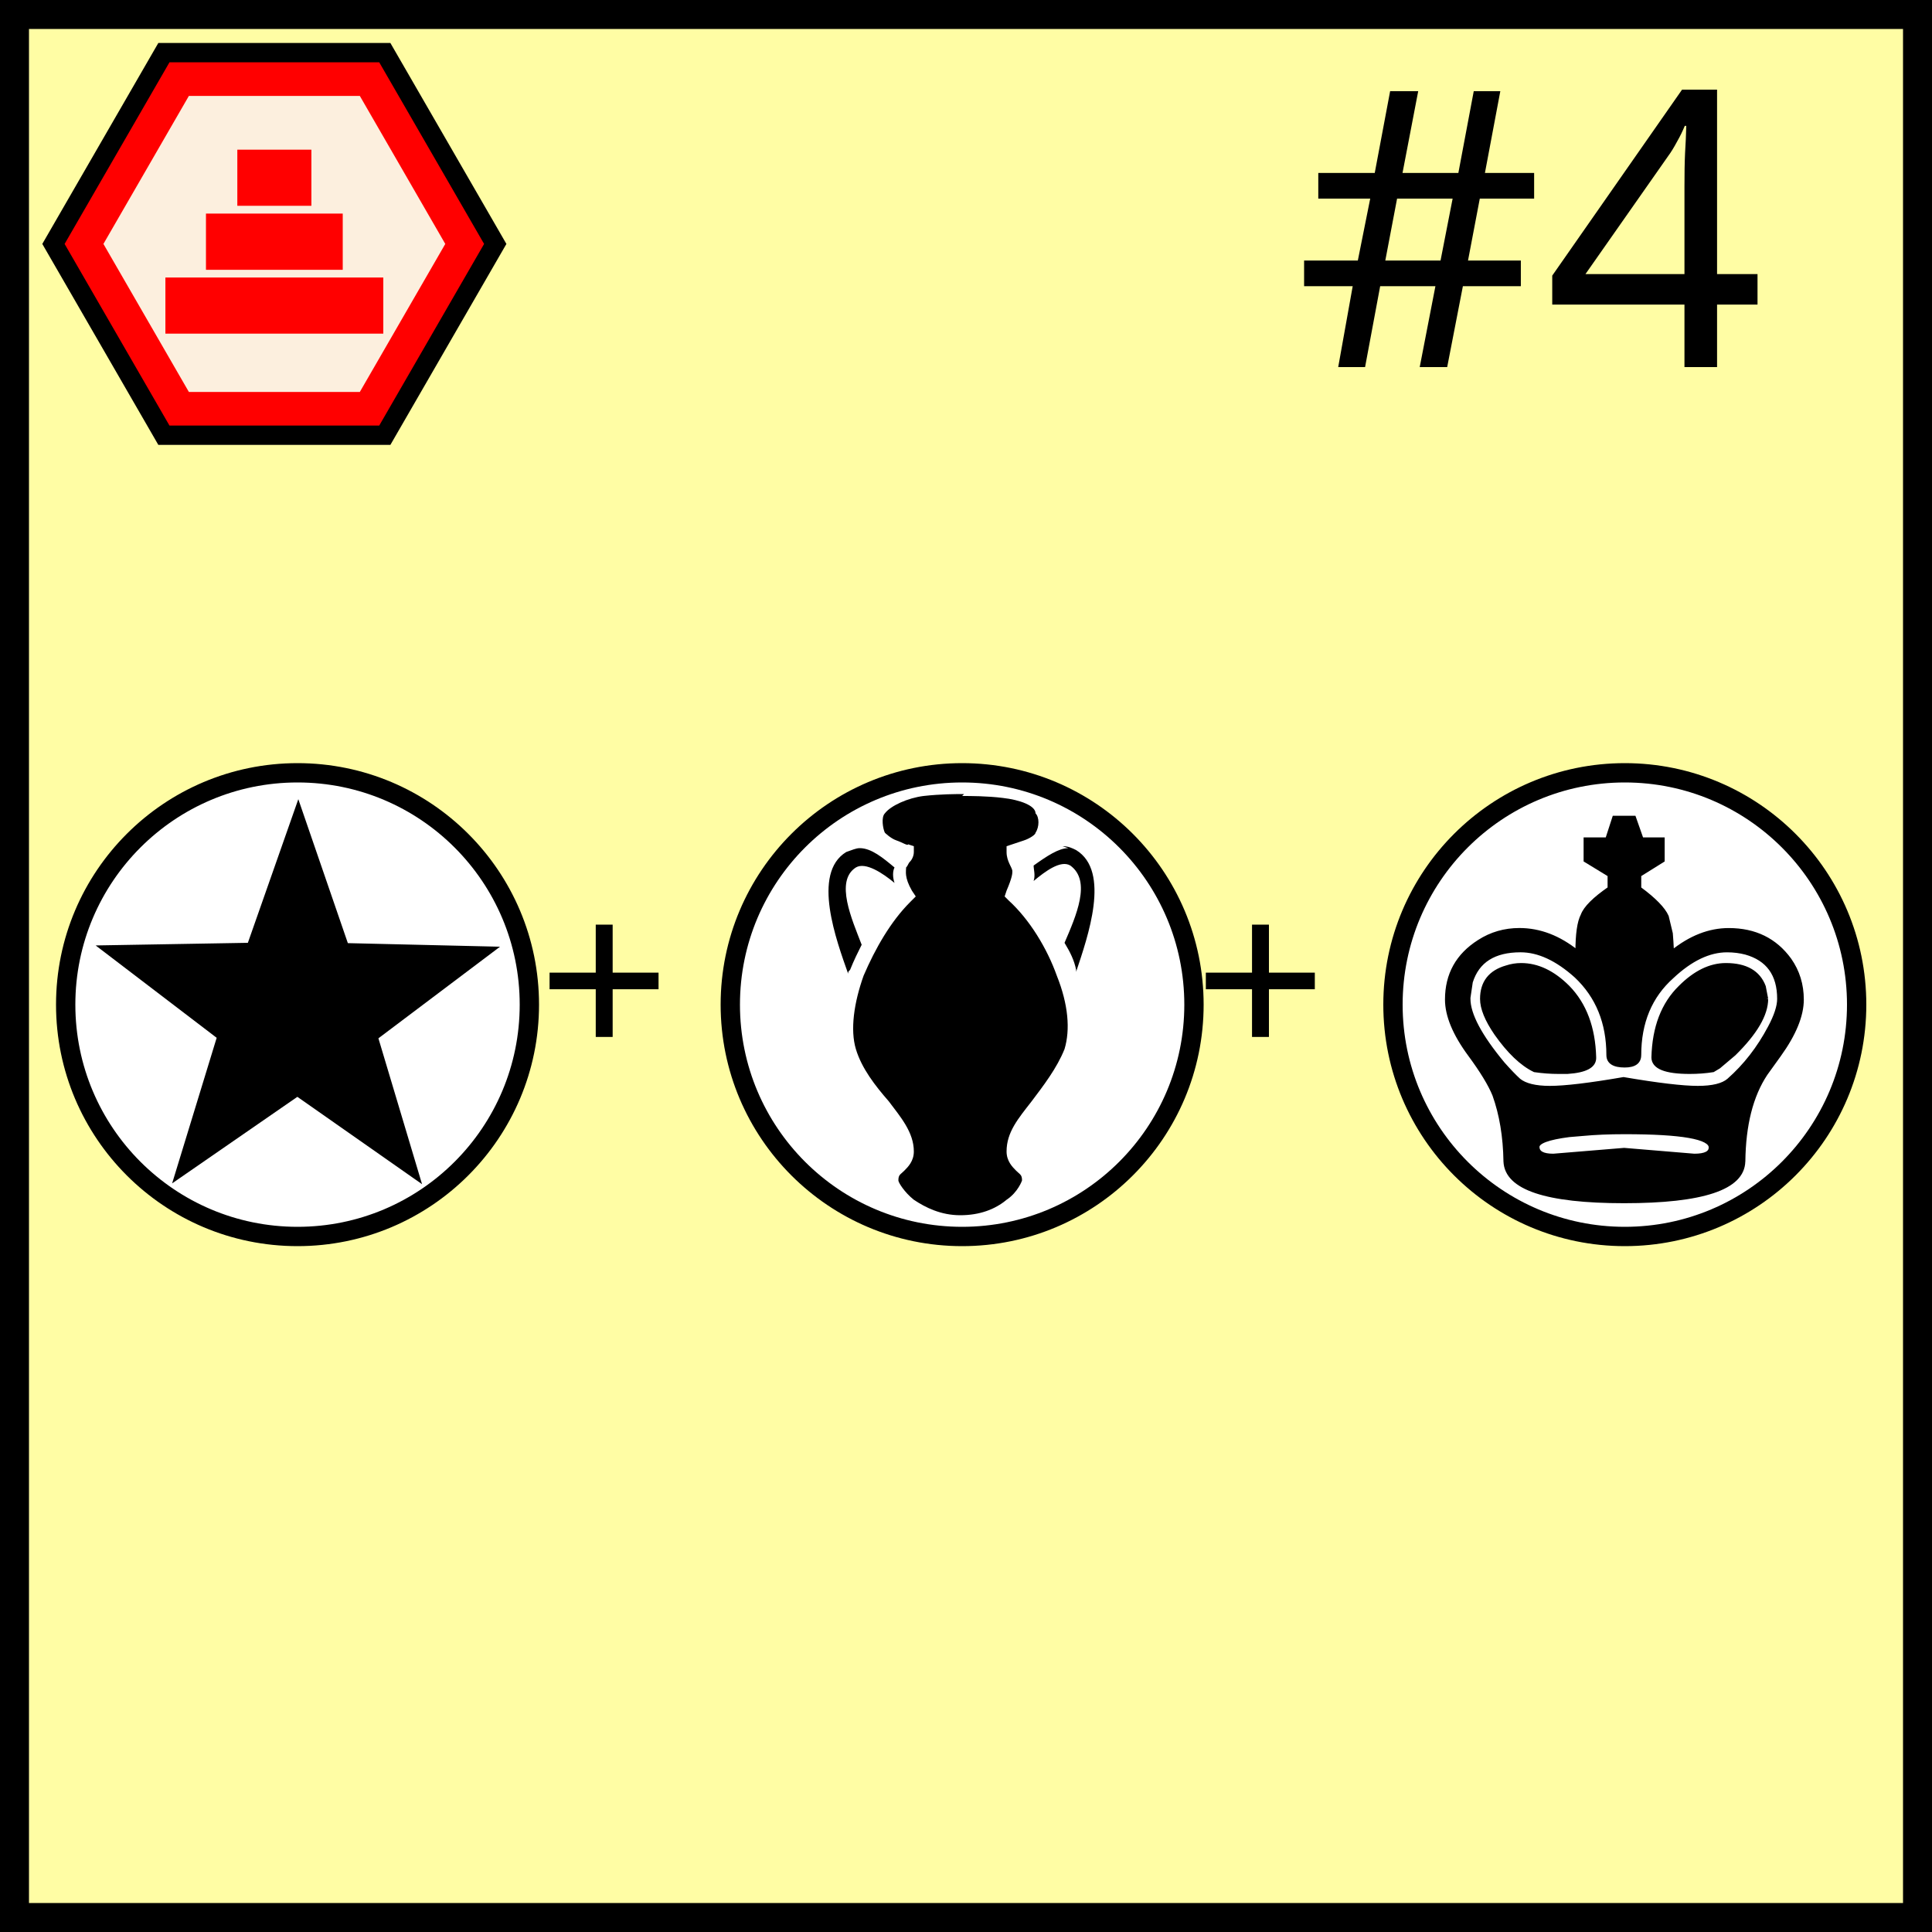
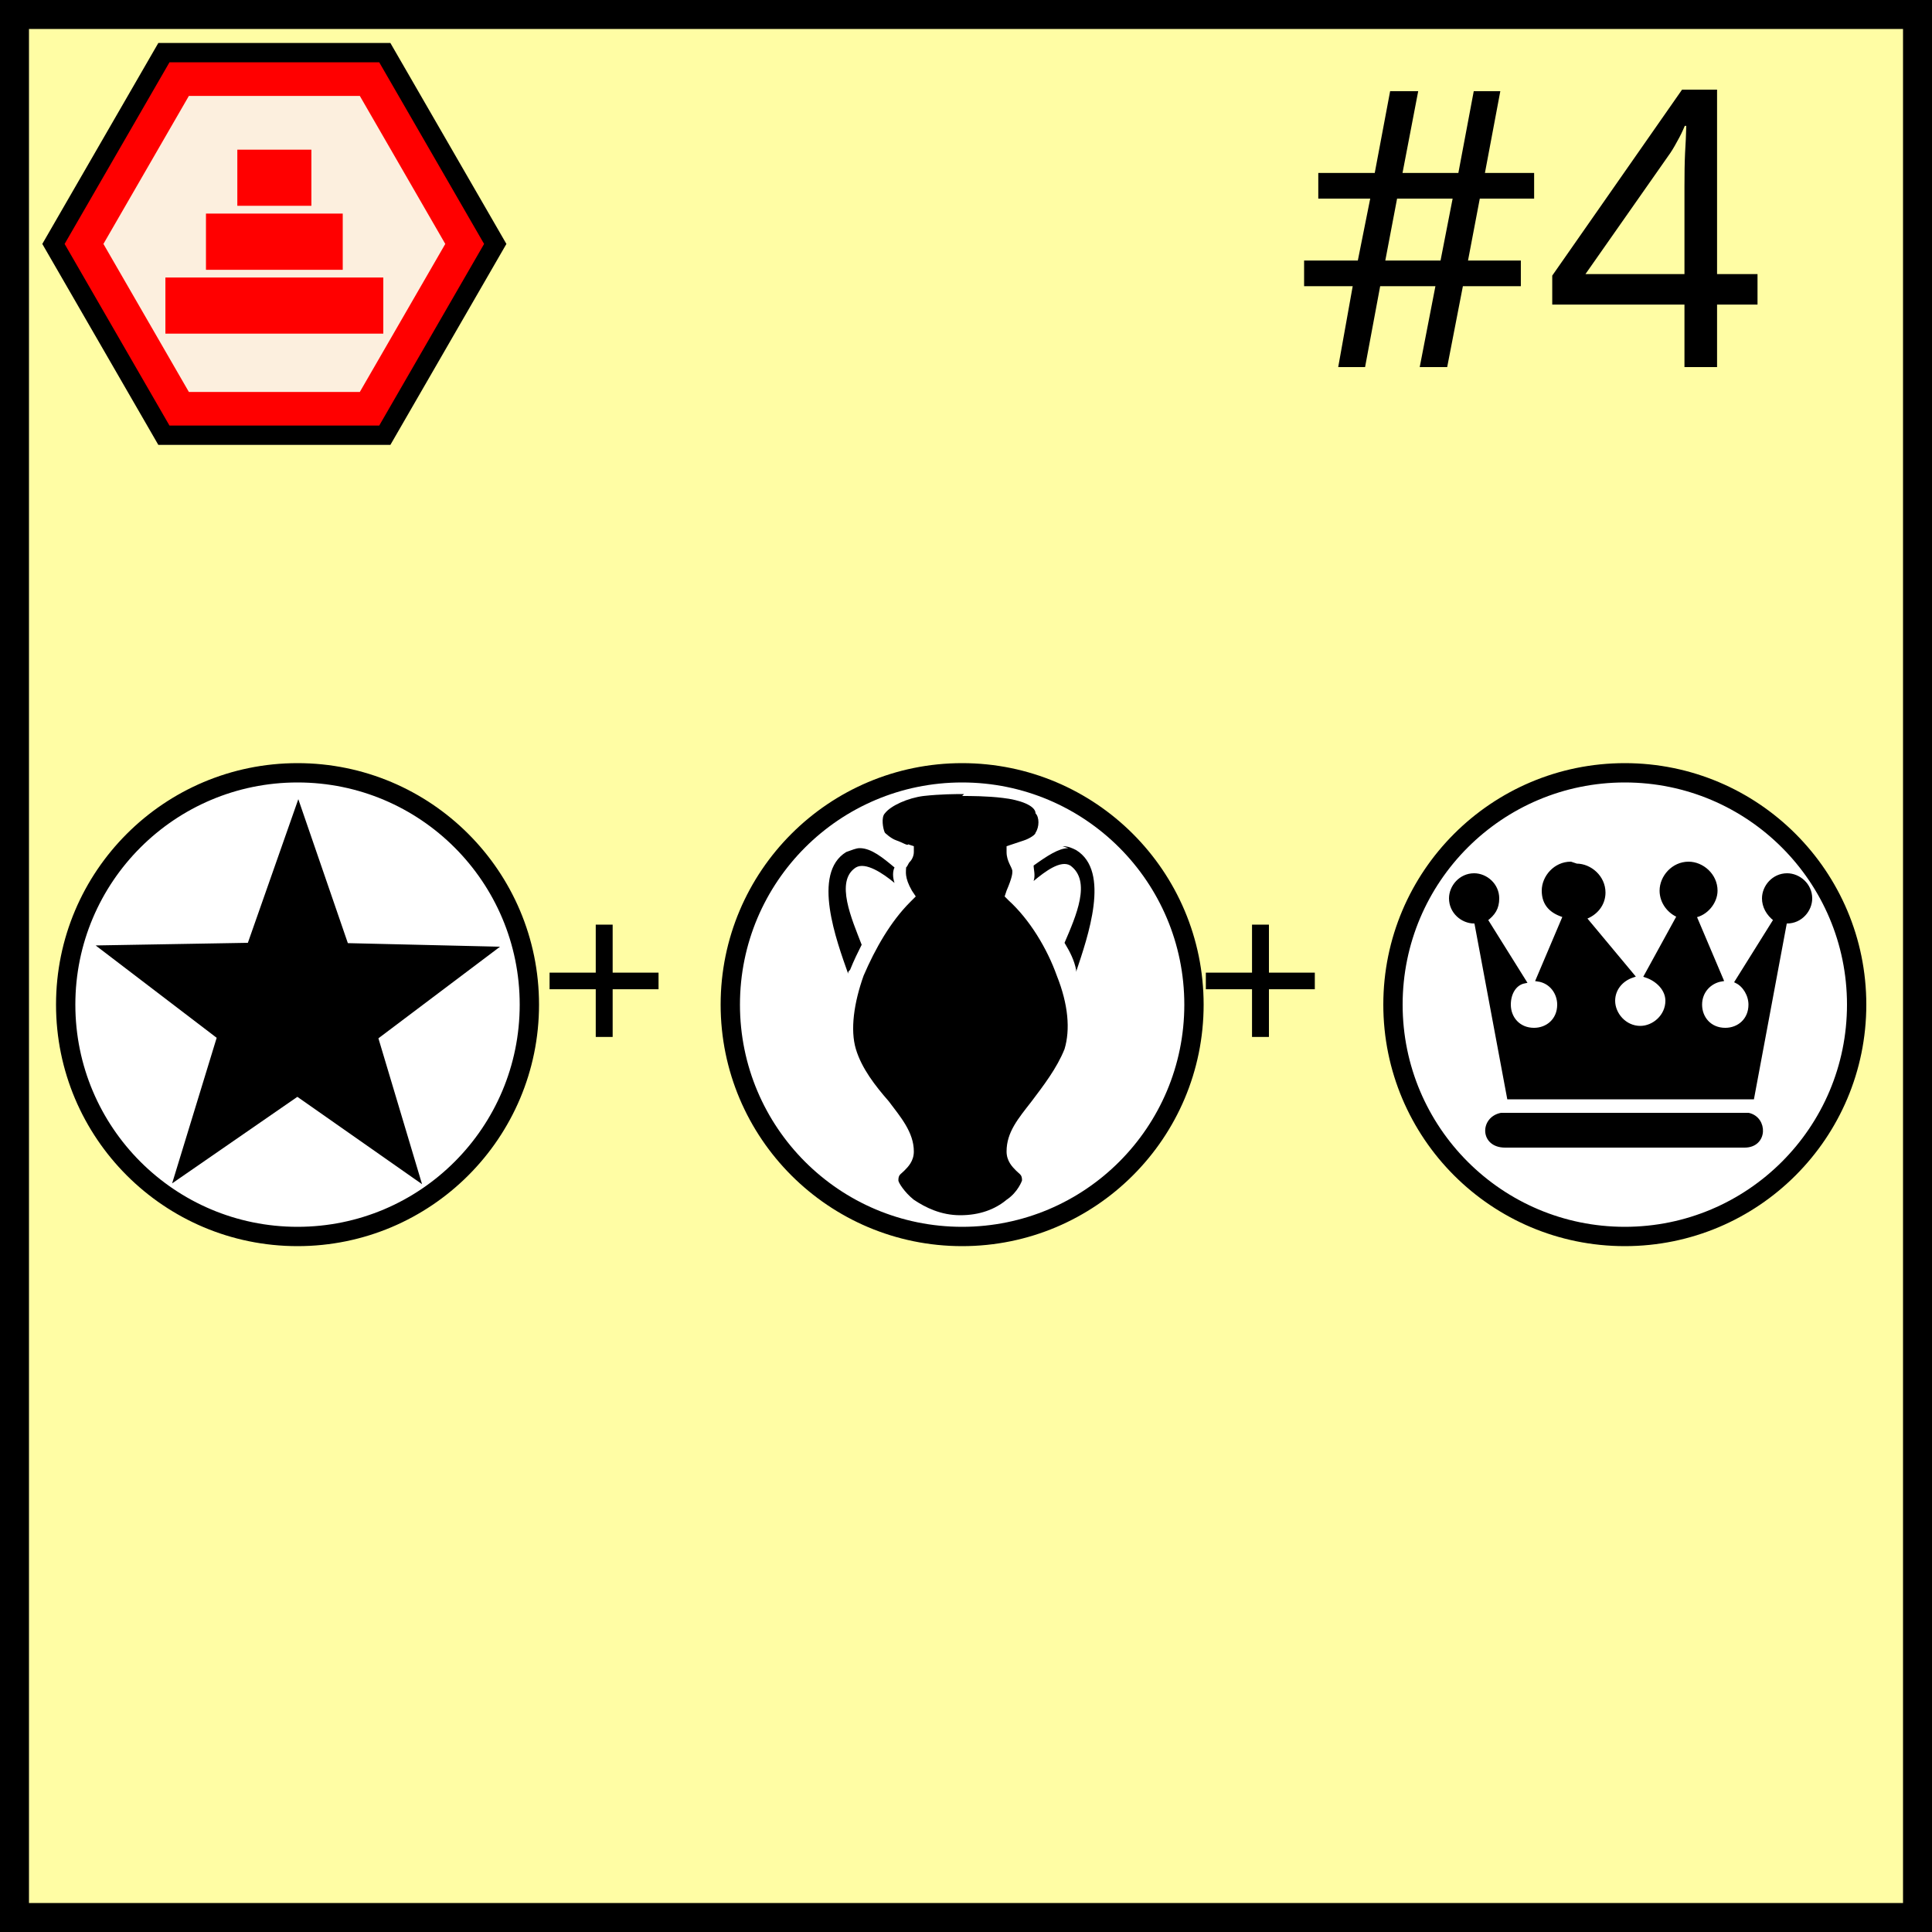
<svg xmlns="http://www.w3.org/2000/svg" height="100px" width="100px" viewbox="0 0 100 100">
  <rect style="fill:#fffda4;stroke:#000000;stroke-width:3px" x="0px" y="0px" width="100px" height="100px" />
  <g>
    <g>
      <polygon style="fill:#fcefde;stroke:#ff0000;stroke-width:2.5px" points="9.055,3.714 19.346,3.714 24.491,12.626 19.346,21.538 9.055,21.538 3.910,12.626" />
      <polygon style="fill:none;stroke:#000000;stroke-width:1px" points="8.484,2.724 19.917,2.724 25.634,12.626 19.917,22.528 8.484,22.528 2.767,12.626" />
    </g>
    <g>
      <rect style="fill:#ff0000;fill-opacity:1;stroke:none" width="11.278" height="2.905" x="8.561" y="14.364" />
      <rect style="fill:#ff0000;fill-opacity:1;stroke:none" width="7.079" height="2.91" x="10.661" y="11.055" />
      <rect style="fill:#ff0000;fill-opacity:1;stroke:none" width="3.833" height="2.905" x="12.284" y="7.747" />
    </g>
  </g>
  <text style="font-size:20px;font-family:sans-serif;fill:#000000;stroke:none" x="67" y="19">#4</text>
  <g>
    <circle style="fill:#ffffff;stroke:#000000;stroke-width:1px" cy="52" cx="15.4" r="12" />
    <path style="fill:#000000;stroke:#000000;stroke-width:0.2px" d="m 25.591,49.095 -6.120,4.610 2.196,7.341 -6.275,-4.396 -6.303,4.356 2.242,-7.327 -6.091,-4.648 7.661,-0.132 2.539,-7.229 2.493,7.245 z" />
  </g>
  <text style="font-size:12px;font-family:sans-serif;fill:#000000;stroke:none" x="27.85" y="55">+</text>
  <g>
    <circle style="fill:#ffffff;stroke:#000000;stroke-width:1px" cy="52" cx="49.8" r="12" />
    <path style="fill:#000000;stroke:none" d="m 49.9,41.1 c -0.4,0 -1.2,0 -2.1,0.1 -0.8,0.1 -1.7,0.5 -2.0,0.9 -0.2,0.2 -0.1,0.8 0,1.0 0,0 0.3,0.3 0.6,0.4 0.3,0.1 0.6,0.3 0.6,0.2 l 0.3,0.1 v 0.3 c 0,0.2 -0.1,0.4 -0.2,0.5 -0.1,0.1 -0.1,0.2 -0.2,0.3 0,0.2 -0.1,0.5 0.3,1.2 l 0.2,0.3 -0.3,0.3 c -1.0,1.0 -1.8,2.4 -2.4,3.8 -0.5,1.4 -0.7,2.8 -0.4,3.8 0.3,1.0 1.0,1.9 1.7,2.7 0.6,0.8 1.3,1.6 1.3,2.6 0,0.5 -0.3,0.8 -0.5,1.0 -0.2,0.2 -0.3,0.2 -0.3,0.5 0,0.1 0.3,0.6 0.8,1.0 0.6,0.4 1.4,0.8 2.4,0.8 1.0,0 1.8,-0.3 2.4,-0.8 0.6,-0.4 0.8,-1.0 0.8,-1.0 0,-0.3 -0.1,-0.3 -0.3,-0.5 -0.2,-0.2 -0.5,-0.5 -0.5,-1.0 0,-1.0 0.6,-1.7 1.3,-2.6 0.6,-0.8 1.3,-1.7 1.7,-2.7 0.3,-1.0 0.2,-2.3 -0.4,-3.8 -0.5,-1.4 -1.4,-2.9 -2.5,-3.9 l -0.2,-0.2 0.1,-0.3 c 0.3,-0.7 0.3,-0.9 0.3,-1.0 0,-0.2 -0.3,-0.5 -0.3,-1.0 V 43.8 l 0.3,-0.1 c 0,0 0.3,-0.1 0.6,-0.2 0.3,-0.1 0.6,-0.3 0.6,-0.4 0.2,-0.3 0.2,-0.8 0,-1.0 C 53.6,41.7 52.8,41.4 51.9,41.3 51.1,41.2 50.2,41.2 49.8,41.2 Z m -5.4,2.8 c -0.2,0 -0.4,0.1 -0.7,0.2 -1.8,1.1 -0.5,4.6 0.1,6.3 0,-0.1 0,-0.1 0.1,-0.2 0.2,-0.5 0.4,-0.9 0.6,-1.3 -0.5,-1.3 -1.4,-3.3 -0.3,-4.0 0.5,-0.3 1.4,0.3 2.0,0.8 -0.1,-0.3 -0.1,-0.6 0,-0.8 -0.6,-0.5 -1.2,-1.0 -1.8,-1.0 z m 10.8,0 c -0.5,0 -1.1,0.4 -1.8,0.9 0,0.2 0.1,0.5 0,0.8 0.6,-0.5 1.4,-1.1 1.9,-0.8 1.1,0.8 0.3,2.6 -0.3,4.0 0.3,0.5 0.5,0.9 0.6,1.4 0,0 0,0.1 0,0.1 0.6,-1.8 1.8,-5.2 0,-6.3 -0.2,-0.1 -0.4,-0.2 -0.7,-0.2 z" />
  </g>
  <text style="font-size:12px;font-family:sans-serif;fill:#000000;stroke:none" x="61.82" y="55">+</text>
  <g>
    <circle style="fill:#ffffff;stroke:#000000;stroke-width:1px" cy="52" cx="84.1" r="12" />
-     <path style="fill:#000000;stroke:#000000;stroke-width:0.2px" d="m 84.849,54.610 c 0,0.361 -0.251,0.544 -0.757,0.544 -0.563,0 -0.846,-0.183 -0.846,-0.544 0,-1.676 -0.556,-3.039 -1.665,-4.087 -0.989,-0.889 -1.947,-1.332 -2.876,-1.332 -1.372,0 -2.230,0.544 -2.573,1.634 l -0.121,0.816 v 0.061 c 0,0.807 0.595,1.927 1.786,3.360 0.323,0.363 0.595,0.647 0.817,0.849 0.323,0.263 0.858,0.394 1.604,0.394 0.787,0 2.059,-0.152 3.815,-0.455 1.775,0.302 3.057,0.455 3.843,0.455 0.767,0 1.301,-0.131 1.604,-0.394 0.849,-0.748 1.554,-1.655 2.120,-2.724 0.324,-0.605 0.485,-1.100 0.485,-1.484 0,-1.271 -0.577,-2.068 -1.726,-2.391 -0.302,-0.080 -0.626,-0.120 -0.968,-0.120 -0.928,0 -1.878,0.453 -2.846,1.362 -1.130,1.008 -1.695,2.361 -1.695,4.056 m 6.570,-2.907 c 0,0.807 -0.556,1.756 -1.665,2.846 l -0.788,0.666 -0.302,0.181 c -0.385,0.061 -0.788,0.091 -1.210,0.091 -1.252,0 -1.878,-0.253 -1.878,-0.757 0.040,-1.554 0.504,-2.764 1.393,-3.632 0.767,-0.767 1.554,-1.151 2.361,-1.151 1.029,0 1.686,0.375 1.967,1.121 l 0.122,0.635 m -2.877,7.688 c 0,-0.523 -1.482,-0.785 -4.450,-0.785 -0.807,0 -1.522,0.030 -2.148,0.089 l -0.727,0.061 c -1.090,0.141 -1.634,0.345 -1.634,0.605 0,0.305 0.272,0.455 0.817,0.455 l 3.663,-0.302 3.632,0.302 c 0.565,0 0.846,-0.141 0.846,-0.424 m 1.695,0.727 c -0.040,1.372 -2.099,2.059 -6.173,2.059 -4.037,0 -6.085,-0.687 -6.145,-2.059 -0.020,-1.292 -0.212,-2.441 -0.575,-3.451 -0.222,-0.544 -0.646,-1.240 -1.271,-2.087 -0.787,-1.069 -1.181,-2.019 -1.181,-2.846 0,-1.292 0.555,-2.291 1.665,-2.996 0.626,-0.404 1.322,-0.605 2.089,-0.605 1.049,0 2.048,0.384 2.997,1.149 0,-0.927 0.091,-1.563 0.272,-1.906 0.141,-0.384 0.605,-0.848 1.393,-1.392 v -0.696 l -1.241,-0.757 v -1.089 h 1.120 l 0.363,-1.120 h 1.029 l 0.394,1.120 h 1.090 v 1.090 l -1.212,0.757 v 0.696 c 0.767,0.565 1.243,1.049 1.423,1.453 l 0.211,0.878 c 0.021,0.242 0.042,0.565 0.061,0.968 0.950,-0.766 1.927,-1.149 2.935,-1.149 1.353,0 2.403,0.515 3.149,1.543 0.424,0.605 0.635,1.292 0.635,2.059 0,0.828 -0.394,1.787 -1.179,2.877 l -0.696,0.968 c -0.748,1.130 -1.130,2.642 -1.151,4.539 M 76.707,51.703 c 0,-0.846 0.424,-1.393 1.271,-1.634 0.242,-0.080 0.494,-0.122 0.757,-0.122 0.848,0 1.655,0.385 2.421,1.151 0.868,0.889 1.322,2.098 1.362,3.632 0.021,0.445 -0.444,0.696 -1.392,0.757 h -0.454 c -0.404,0 -0.817,-0.030 -1.241,-0.091 -0.666,-0.321 -1.332,-0.959 -1.998,-1.906 C 76.949,52.783 76.707,52.188 76.707,51.702" />
+     <path style="fill:#000000;stroke:#000000;stroke-width:0.2px" d="m 81.3,44.7 c -0.8,0 -1.4,0.7 -1.4,1.4 0,0.7 0.4,1.1 1.1,1.3 l -1.4,3.3 c 0.7,0.1 1.1,0.7 1.1,1.3 0,0.8 -0.6,1.3 -1.3,1.3 -0.8,0 -1.3,-0.6 -1.3,-1.3 0,-0.6 0.3,-1.1 0.8,-1.2 l -2.0,-3.2 c 0.4,-0.3 0.6,-0.6 0.6,-1.1 0,-0.7 -0.6,-1.2 -1.2,-1.2 -0.7,0 -1.2,0.6 -1.2,1.2 0,0.7 0.6,1.2 1.2,1.2 0,0 0,0 0.1,0 l 1.7,9.1 h 12.6 l 1.7,-9.1 c 0,0 0,0 0.1,0 0.7,0 1.2,-0.6 1.2,-1.2 0,-0.7 -0.6,-1.2 -1.2,-1.2 -0.7,0 -1.2,0.6 -1.2,1.2 0,0.4 0.2,0.8 0.6,1.1 l -2.0,3.2 c 0.4,0.2 0.7,0.7 0.7,1.2 0,0.8 -0.6,1.3 -1.3,1.3 -0.8,0 -1.3,-0.6 -1.3,-1.3 0,-0.7 0.5,-1.2 1.1,-1.3 l -1.4,-3.3 c 0.6,-0.1 1.1,-0.7 1.1,-1.3 0,-0.8 -0.7,-1.4 -1.4,-1.4 -0.8,0 -1.4,0.7 -1.4,1.4 0,0.6 0.4,1.1 0.9,1.3 l -1.7,3.1 c 0.6,0.2 1.1,0.7 1.1,1.3 0,0.8 -0.7,1.4 -1.4,1.4 -0.8,0 -1.4,-0.7 -1.4,-1.4 0,-0.6 0.4,-1.1 1.0,-1.3 L 82.0,47.5 c 0.6,-0.2 1.0,-0.7 1.0,-1.3 0,-0.8 -0.7,-1.4 -1.4,-1.4 z M 77.7,57.7 c -1.0,0.2 -1.0,1.6 0.2,1.6 h 0.3 v 0 h 11.8 v 0 h 0.3 c 1.1,0 1.1,-1.4 0.2,-1.6 z" />
  </g>
</svg>
